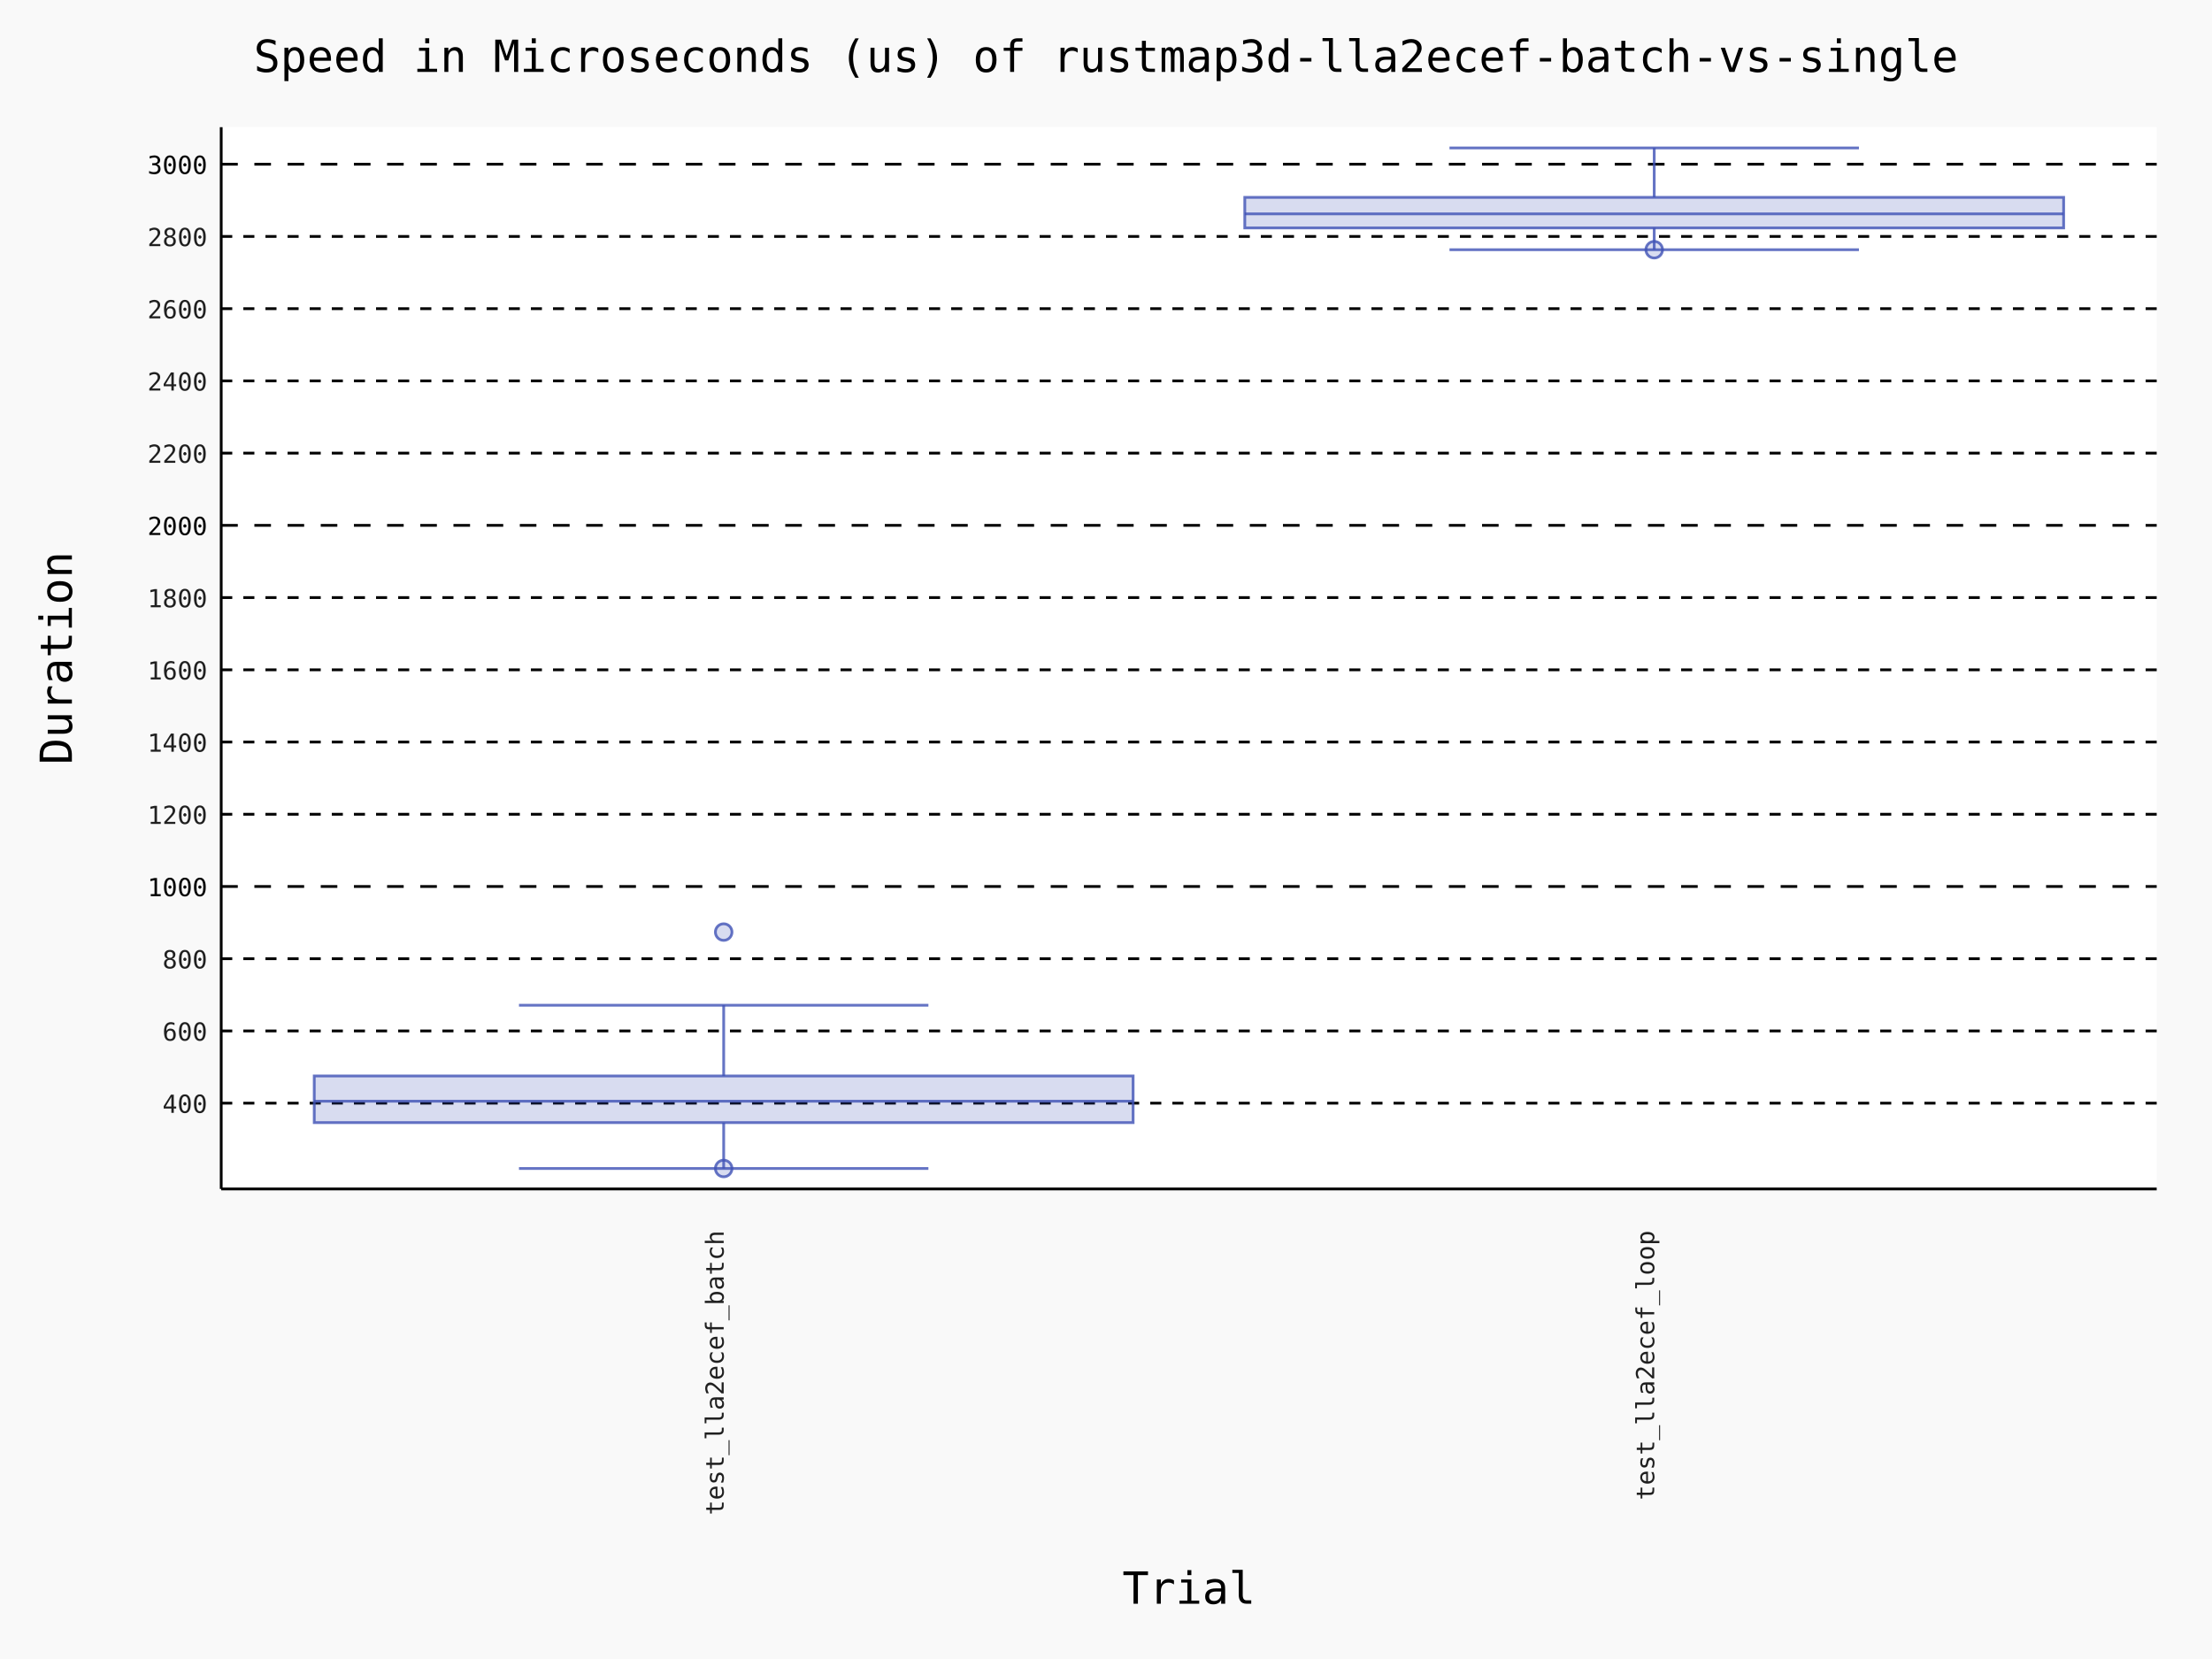
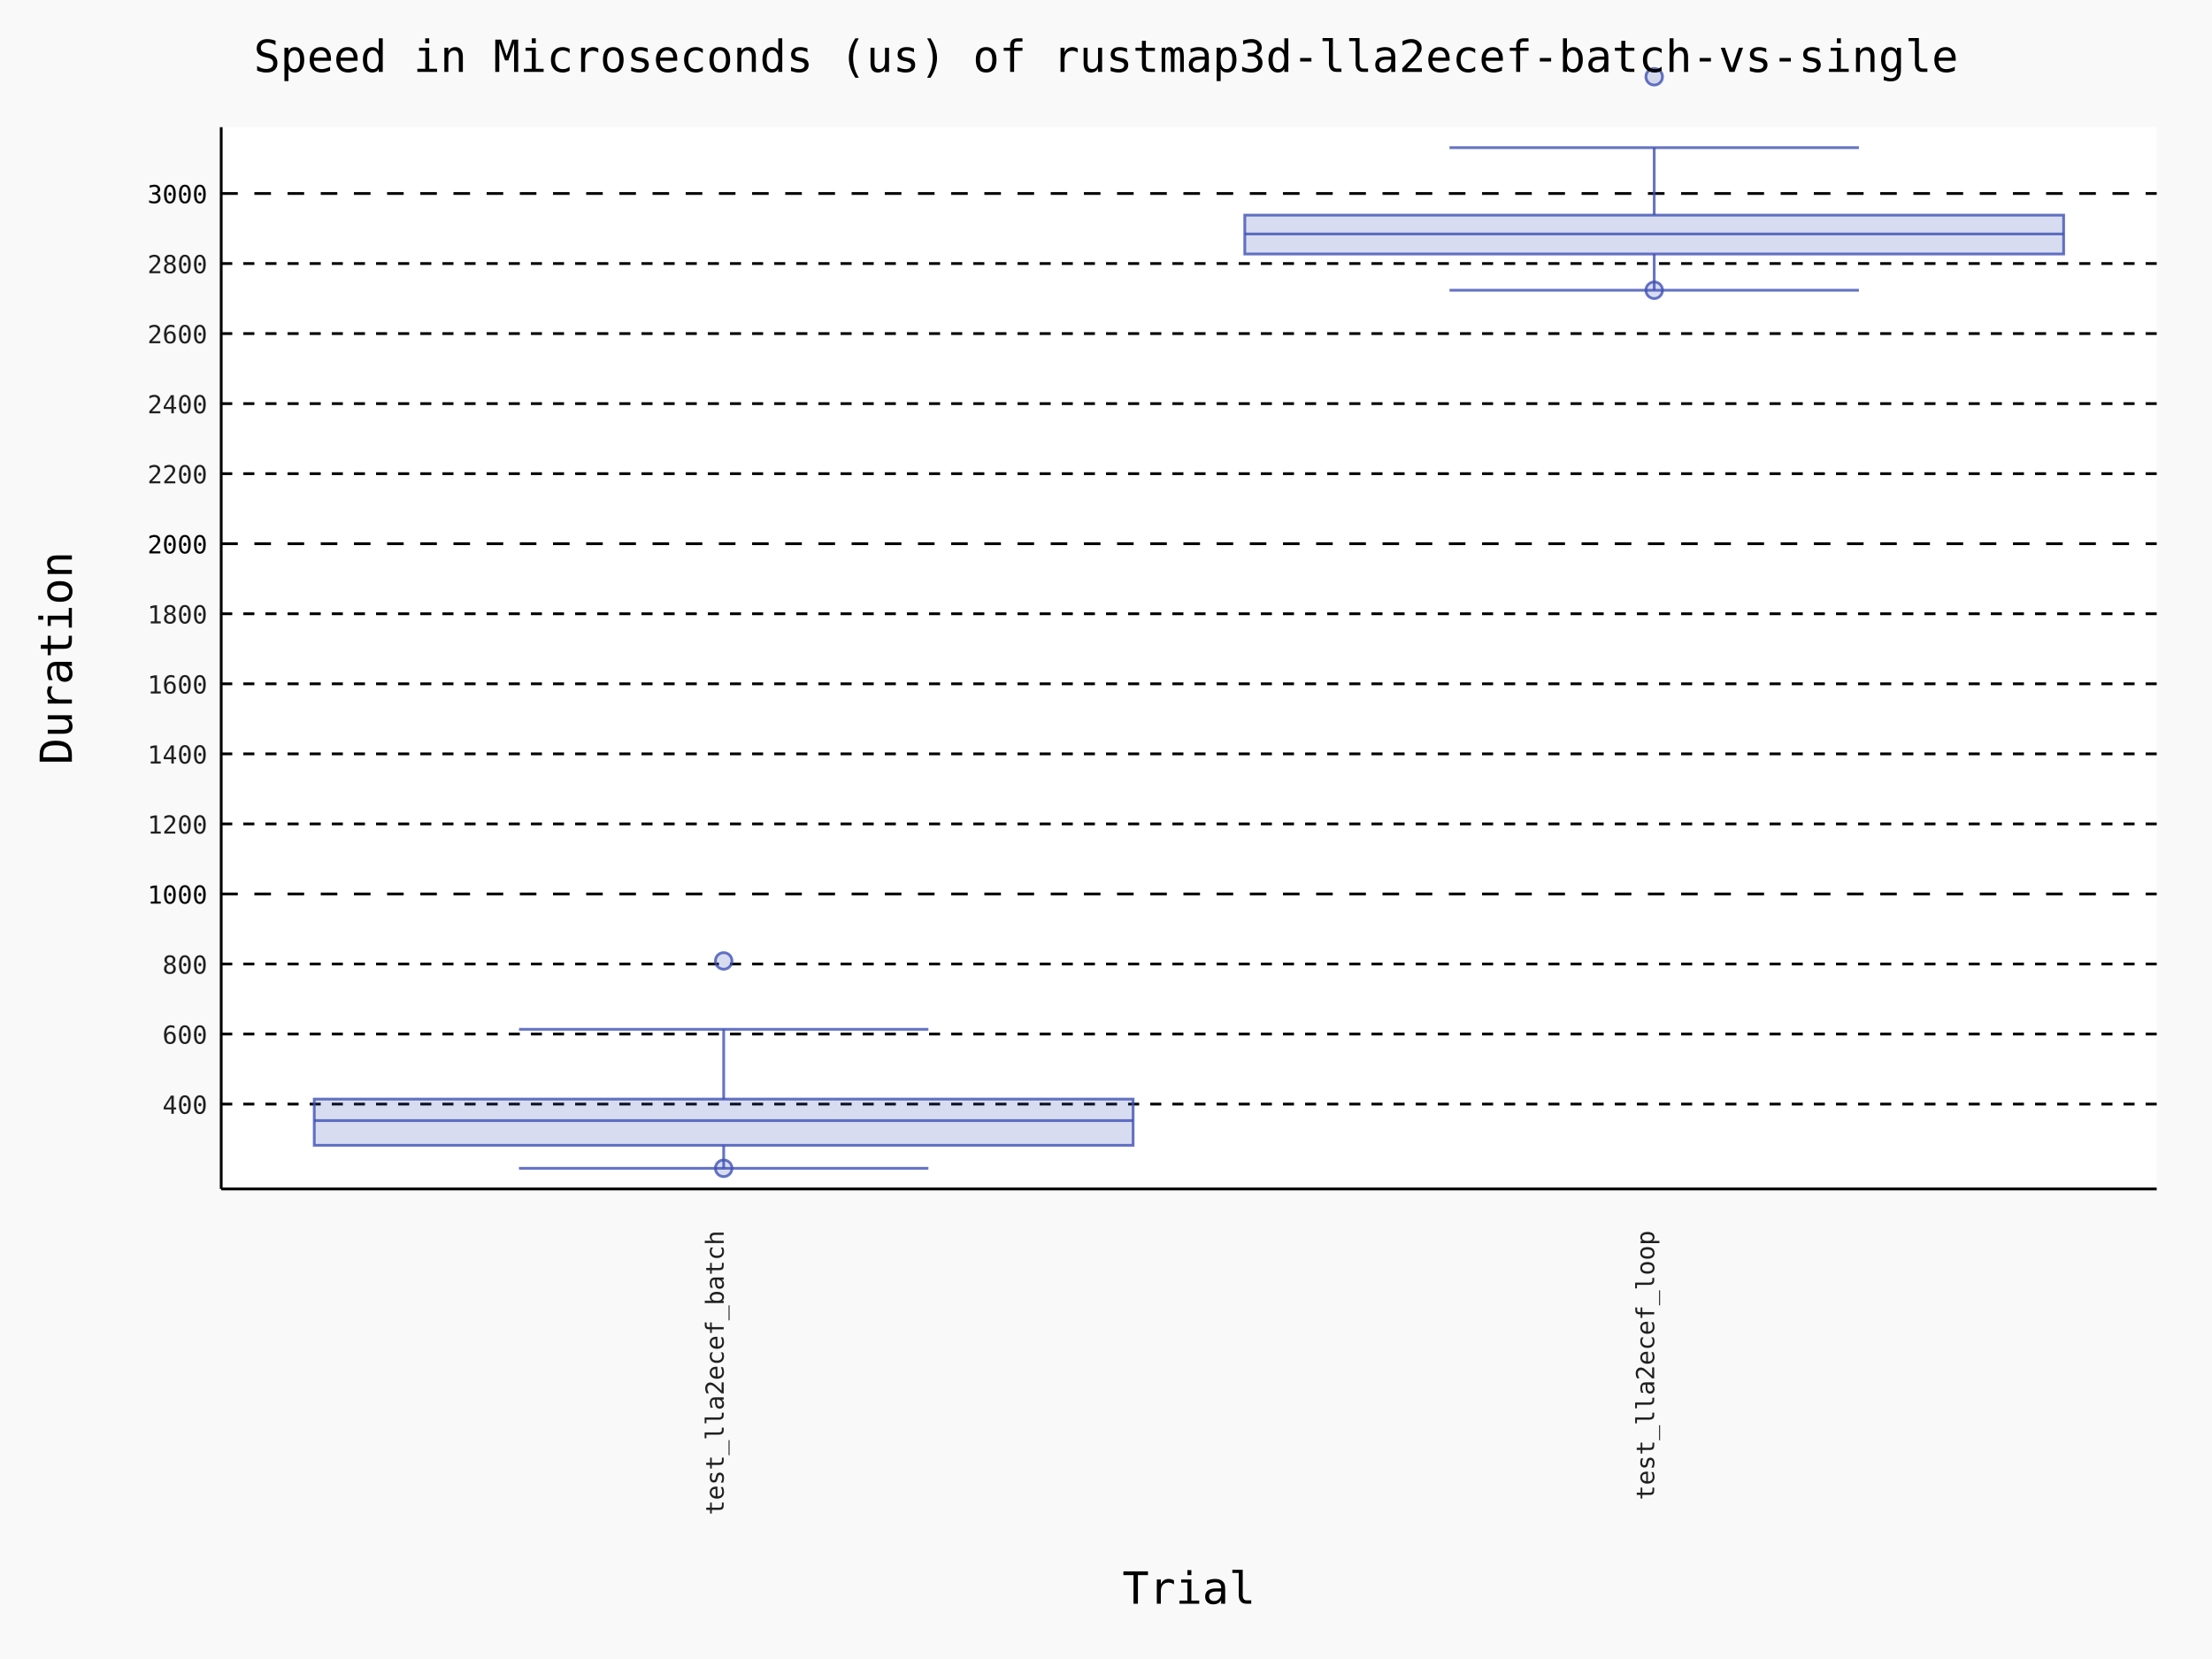
- <svg xmlns="http://www.w3.org/2000/svg" id="chart-5a99517c-8c4c-48ce-9965-fe327367a381" class="pygal-chart" viewBox="0 0 800 600">
+ <svg xmlns="http://www.w3.org/2000/svg" id="chart-1bb961ae-8de2-4d17-854e-668534ceb15d" class="pygal-chart" viewBox="0 0 800 600">
  <defs>
-     <style type="text/css">#chart-5a99517c-8c4c-48ce-9965-fe327367a381{-webkit-user-select:none;-webkit-font-smoothing:antialiased;font-family:Consolas,"Deja Vu Sans Mono","Bitstream Vera Sans Mono","Courier New",monospace}#chart-5a99517c-8c4c-48ce-9965-fe327367a381 .title{font-family:Consolas,"Deja Vu Sans Mono","Bitstream Vera Sans Mono","Courier New",monospace;font-size:16px}#chart-5a99517c-8c4c-48ce-9965-fe327367a381 .legends .legend text{font-family:Consolas,"Deja Vu Sans Mono","Bitstream Vera Sans Mono","Courier New",monospace;font-size:14px}#chart-5a99517c-8c4c-48ce-9965-fe327367a381 .axis text{font-family:Consolas,"Deja Vu Sans Mono","Bitstream Vera Sans Mono","Courier New",monospace;font-size:10px}#chart-5a99517c-8c4c-48ce-9965-fe327367a381 .axis text.major{font-family:Consolas,"Deja Vu Sans Mono","Bitstream Vera Sans Mono","Courier New",monospace;font-size:10px}#chart-5a99517c-8c4c-48ce-9965-fe327367a381 .text-overlay text.value{font-family:Consolas,"Deja Vu Sans Mono","Bitstream Vera Sans Mono","Courier New",monospace;font-size:16px}#chart-5a99517c-8c4c-48ce-9965-fe327367a381 .text-overlay text.label{font-family:Consolas,"Deja Vu Sans Mono","Bitstream Vera Sans Mono","Courier New",monospace;font-size:10px}#chart-5a99517c-8c4c-48ce-9965-fe327367a381 .tooltip{font-family:Consolas,"Deja Vu Sans Mono","Bitstream Vera Sans Mono","Courier New",monospace;font-size:14px}#chart-5a99517c-8c4c-48ce-9965-fe327367a381 text.no_data{font-family:Consolas,"Deja Vu Sans Mono","Bitstream Vera Sans Mono","Courier New",monospace;font-size:64px}
- #chart-5a99517c-8c4c-48ce-9965-fe327367a381{background-color:rgba(249,249,249,1)}#chart-5a99517c-8c4c-48ce-9965-fe327367a381 path,#chart-5a99517c-8c4c-48ce-9965-fe327367a381 line,#chart-5a99517c-8c4c-48ce-9965-fe327367a381 rect,#chart-5a99517c-8c4c-48ce-9965-fe327367a381 circle{-webkit-transition:150ms;-moz-transition:150ms;transition:150ms}#chart-5a99517c-8c4c-48ce-9965-fe327367a381 .graph &gt; .background{fill:rgba(249,249,249,1)}#chart-5a99517c-8c4c-48ce-9965-fe327367a381 .plot &gt; .background{fill:rgba(255,255,255,1)}#chart-5a99517c-8c4c-48ce-9965-fe327367a381 .graph{fill:rgba(0,0,0,.87)}#chart-5a99517c-8c4c-48ce-9965-fe327367a381 text.no_data{fill:rgba(0,0,0,1)}#chart-5a99517c-8c4c-48ce-9965-fe327367a381 .title{fill:rgba(0,0,0,1)}#chart-5a99517c-8c4c-48ce-9965-fe327367a381 .legends .legend text{fill:rgba(0,0,0,.87)}#chart-5a99517c-8c4c-48ce-9965-fe327367a381 .legends .legend:hover text{fill:rgba(0,0,0,1)}#chart-5a99517c-8c4c-48ce-9965-fe327367a381 .axis .line{stroke:rgba(0,0,0,1)}#chart-5a99517c-8c4c-48ce-9965-fe327367a381 .axis .guide.line{stroke:rgba(0,0,0,.54)}#chart-5a99517c-8c4c-48ce-9965-fe327367a381 .axis .major.line{stroke:rgba(0,0,0,.87)}#chart-5a99517c-8c4c-48ce-9965-fe327367a381 .axis text.major{fill:rgba(0,0,0,1)}#chart-5a99517c-8c4c-48ce-9965-fe327367a381 .axis.y .guides:hover .guide.line,#chart-5a99517c-8c4c-48ce-9965-fe327367a381 .line-graph .axis.x .guides:hover .guide.line,#chart-5a99517c-8c4c-48ce-9965-fe327367a381 .stackedline-graph .axis.x .guides:hover .guide.line,#chart-5a99517c-8c4c-48ce-9965-fe327367a381 .xy-graph .axis.x .guides:hover .guide.line{stroke:rgba(0,0,0,1)}#chart-5a99517c-8c4c-48ce-9965-fe327367a381 .axis .guides:hover text{fill:rgba(0,0,0,1)}#chart-5a99517c-8c4c-48ce-9965-fe327367a381 .reactive{fill-opacity:.7;stroke-opacity:.8;stroke-width:1}#chart-5a99517c-8c4c-48ce-9965-fe327367a381 .ci{stroke:rgba(0,0,0,.87)}#chart-5a99517c-8c4c-48ce-9965-fe327367a381 .reactive.active,#chart-5a99517c-8c4c-48ce-9965-fe327367a381 .active .reactive{fill-opacity:.8;stroke-opacity:.9;stroke-width:4}#chart-5a99517c-8c4c-48ce-9965-fe327367a381 .ci .reactive.active{stroke-width:1.5}#chart-5a99517c-8c4c-48ce-9965-fe327367a381 .series text{fill:rgba(0,0,0,1)}#chart-5a99517c-8c4c-48ce-9965-fe327367a381 .tooltip rect{fill:rgba(255,255,255,1);stroke:rgba(0,0,0,1);-webkit-transition:opacity 150ms;-moz-transition:opacity 150ms;transition:opacity 150ms}#chart-5a99517c-8c4c-48ce-9965-fe327367a381 .tooltip .label{fill:rgba(0,0,0,.87)}#chart-5a99517c-8c4c-48ce-9965-fe327367a381 .tooltip .label{fill:rgba(0,0,0,.87)}#chart-5a99517c-8c4c-48ce-9965-fe327367a381 .tooltip .legend{font-size:.8em;fill:rgba(0,0,0,.54)}#chart-5a99517c-8c4c-48ce-9965-fe327367a381 .tooltip .x_label{font-size:.6em;fill:rgba(0,0,0,1)}#chart-5a99517c-8c4c-48ce-9965-fe327367a381 .tooltip .xlink{font-size:.5em;text-decoration:underline}#chart-5a99517c-8c4c-48ce-9965-fe327367a381 .tooltip .value{font-size:1.5em}#chart-5a99517c-8c4c-48ce-9965-fe327367a381 .bound{font-size:.5em}#chart-5a99517c-8c4c-48ce-9965-fe327367a381 .max-value{font-size:.75em;fill:rgba(0,0,0,.54)}#chart-5a99517c-8c4c-48ce-9965-fe327367a381 .map-element{fill:rgba(255,255,255,1);stroke:rgba(0,0,0,.54) !important}#chart-5a99517c-8c4c-48ce-9965-fe327367a381 .map-element .reactive{fill-opacity:inherit;stroke-opacity:inherit}#chart-5a99517c-8c4c-48ce-9965-fe327367a381 .color-0,#chart-5a99517c-8c4c-48ce-9965-fe327367a381 .color-0 a:visited{stroke:#3F51B5;fill:#3F51B5}#chart-5a99517c-8c4c-48ce-9965-fe327367a381 .color-1,#chart-5a99517c-8c4c-48ce-9965-fe327367a381 .color-1 a:visited{stroke:#3F51B5;fill:#3F51B5}#chart-5a99517c-8c4c-48ce-9965-fe327367a381 .text-overlay .color-0 text{fill:black}#chart-5a99517c-8c4c-48ce-9965-fe327367a381 .text-overlay .color-1 text{fill:black}
- #chart-5a99517c-8c4c-48ce-9965-fe327367a381 text.no_data{text-anchor:middle}#chart-5a99517c-8c4c-48ce-9965-fe327367a381 .guide.line{fill:none}#chart-5a99517c-8c4c-48ce-9965-fe327367a381 .centered{text-anchor:middle}#chart-5a99517c-8c4c-48ce-9965-fe327367a381 .title{text-anchor:middle}#chart-5a99517c-8c4c-48ce-9965-fe327367a381 .legends .legend text{fill-opacity:1}#chart-5a99517c-8c4c-48ce-9965-fe327367a381 .axis.x text{text-anchor:middle}#chart-5a99517c-8c4c-48ce-9965-fe327367a381 .axis.x:not(.web) text[transform]{text-anchor:start}#chart-5a99517c-8c4c-48ce-9965-fe327367a381 .axis.x:not(.web) text[transform].backwards{text-anchor:end}#chart-5a99517c-8c4c-48ce-9965-fe327367a381 .axis.y text{text-anchor:end}#chart-5a99517c-8c4c-48ce-9965-fe327367a381 .axis.y text[transform].backwards{text-anchor:start}#chart-5a99517c-8c4c-48ce-9965-fe327367a381 .axis.y2 text{text-anchor:start}#chart-5a99517c-8c4c-48ce-9965-fe327367a381 .axis.y2 text[transform].backwards{text-anchor:end}#chart-5a99517c-8c4c-48ce-9965-fe327367a381 .axis .guide.line{stroke-dasharray:4,4;stroke:black}#chart-5a99517c-8c4c-48ce-9965-fe327367a381 .axis .major.guide.line{stroke-dasharray:6,6;stroke:black}#chart-5a99517c-8c4c-48ce-9965-fe327367a381 .horizontal .axis.y .guide.line,#chart-5a99517c-8c4c-48ce-9965-fe327367a381 .horizontal .axis.y2 .guide.line,#chart-5a99517c-8c4c-48ce-9965-fe327367a381 .vertical .axis.x .guide.line{opacity:0}#chart-5a99517c-8c4c-48ce-9965-fe327367a381 .horizontal .axis.always_show .guide.line,#chart-5a99517c-8c4c-48ce-9965-fe327367a381 .vertical .axis.always_show .guide.line{opacity:1 !important}#chart-5a99517c-8c4c-48ce-9965-fe327367a381 .axis.y .guides:hover .guide.line,#chart-5a99517c-8c4c-48ce-9965-fe327367a381 .axis.y2 .guides:hover .guide.line,#chart-5a99517c-8c4c-48ce-9965-fe327367a381 .axis.x .guides:hover .guide.line{opacity:1}#chart-5a99517c-8c4c-48ce-9965-fe327367a381 .axis .guides:hover text{opacity:1}#chart-5a99517c-8c4c-48ce-9965-fe327367a381 .nofill{fill:none}#chart-5a99517c-8c4c-48ce-9965-fe327367a381 .subtle-fill{fill-opacity:.2}#chart-5a99517c-8c4c-48ce-9965-fe327367a381 .dot{stroke-width:1px;fill-opacity:1;stroke-opacity:1}#chart-5a99517c-8c4c-48ce-9965-fe327367a381 .dot.active{stroke-width:5px}#chart-5a99517c-8c4c-48ce-9965-fe327367a381 .dot.negative{fill:transparent}#chart-5a99517c-8c4c-48ce-9965-fe327367a381 text,#chart-5a99517c-8c4c-48ce-9965-fe327367a381 tspan{stroke:none !important}#chart-5a99517c-8c4c-48ce-9965-fe327367a381 .series text.active{opacity:1}#chart-5a99517c-8c4c-48ce-9965-fe327367a381 .tooltip rect{fill-opacity:.95;stroke-width:.5}#chart-5a99517c-8c4c-48ce-9965-fe327367a381 .tooltip text{fill-opacity:1}#chart-5a99517c-8c4c-48ce-9965-fe327367a381 .showable{visibility:hidden}#chart-5a99517c-8c4c-48ce-9965-fe327367a381 .showable.shown{visibility:visible}#chart-5a99517c-8c4c-48ce-9965-fe327367a381 .gauge-background{fill:rgba(229,229,229,1);stroke:none}#chart-5a99517c-8c4c-48ce-9965-fe327367a381 .bg-lines{stroke:rgba(249,249,249,1);stroke-width:2px}
+     <style type="text/css">#chart-1bb961ae-8de2-4d17-854e-668534ceb15d{-webkit-user-select:none;-webkit-font-smoothing:antialiased;font-family:Consolas,"Deja Vu Sans Mono","Bitstream Vera Sans Mono","Courier New",monospace}#chart-1bb961ae-8de2-4d17-854e-668534ceb15d .title{font-family:Consolas,"Deja Vu Sans Mono","Bitstream Vera Sans Mono","Courier New",monospace;font-size:16px}#chart-1bb961ae-8de2-4d17-854e-668534ceb15d .legends .legend text{font-family:Consolas,"Deja Vu Sans Mono","Bitstream Vera Sans Mono","Courier New",monospace;font-size:14px}#chart-1bb961ae-8de2-4d17-854e-668534ceb15d .axis text{font-family:Consolas,"Deja Vu Sans Mono","Bitstream Vera Sans Mono","Courier New",monospace;font-size:10px}#chart-1bb961ae-8de2-4d17-854e-668534ceb15d .axis text.major{font-family:Consolas,"Deja Vu Sans Mono","Bitstream Vera Sans Mono","Courier New",monospace;font-size:10px}#chart-1bb961ae-8de2-4d17-854e-668534ceb15d .text-overlay text.value{font-family:Consolas,"Deja Vu Sans Mono","Bitstream Vera Sans Mono","Courier New",monospace;font-size:16px}#chart-1bb961ae-8de2-4d17-854e-668534ceb15d .text-overlay text.label{font-family:Consolas,"Deja Vu Sans Mono","Bitstream Vera Sans Mono","Courier New",monospace;font-size:10px}#chart-1bb961ae-8de2-4d17-854e-668534ceb15d .tooltip{font-family:Consolas,"Deja Vu Sans Mono","Bitstream Vera Sans Mono","Courier New",monospace;font-size:14px}#chart-1bb961ae-8de2-4d17-854e-668534ceb15d text.no_data{font-family:Consolas,"Deja Vu Sans Mono","Bitstream Vera Sans Mono","Courier New",monospace;font-size:64px}
+ #chart-1bb961ae-8de2-4d17-854e-668534ceb15d{background-color:rgba(249,249,249,1)}#chart-1bb961ae-8de2-4d17-854e-668534ceb15d path,#chart-1bb961ae-8de2-4d17-854e-668534ceb15d line,#chart-1bb961ae-8de2-4d17-854e-668534ceb15d rect,#chart-1bb961ae-8de2-4d17-854e-668534ceb15d circle{-webkit-transition:150ms;-moz-transition:150ms;transition:150ms}#chart-1bb961ae-8de2-4d17-854e-668534ceb15d .graph &gt; .background{fill:rgba(249,249,249,1)}#chart-1bb961ae-8de2-4d17-854e-668534ceb15d .plot &gt; .background{fill:rgba(255,255,255,1)}#chart-1bb961ae-8de2-4d17-854e-668534ceb15d .graph{fill:rgba(0,0,0,.87)}#chart-1bb961ae-8de2-4d17-854e-668534ceb15d text.no_data{fill:rgba(0,0,0,1)}#chart-1bb961ae-8de2-4d17-854e-668534ceb15d .title{fill:rgba(0,0,0,1)}#chart-1bb961ae-8de2-4d17-854e-668534ceb15d .legends .legend text{fill:rgba(0,0,0,.87)}#chart-1bb961ae-8de2-4d17-854e-668534ceb15d .legends .legend:hover text{fill:rgba(0,0,0,1)}#chart-1bb961ae-8de2-4d17-854e-668534ceb15d .axis .line{stroke:rgba(0,0,0,1)}#chart-1bb961ae-8de2-4d17-854e-668534ceb15d .axis .guide.line{stroke:rgba(0,0,0,.54)}#chart-1bb961ae-8de2-4d17-854e-668534ceb15d .axis .major.line{stroke:rgba(0,0,0,.87)}#chart-1bb961ae-8de2-4d17-854e-668534ceb15d .axis text.major{fill:rgba(0,0,0,1)}#chart-1bb961ae-8de2-4d17-854e-668534ceb15d .axis.y .guides:hover .guide.line,#chart-1bb961ae-8de2-4d17-854e-668534ceb15d .line-graph .axis.x .guides:hover .guide.line,#chart-1bb961ae-8de2-4d17-854e-668534ceb15d .stackedline-graph .axis.x .guides:hover .guide.line,#chart-1bb961ae-8de2-4d17-854e-668534ceb15d .xy-graph .axis.x .guides:hover .guide.line{stroke:rgba(0,0,0,1)}#chart-1bb961ae-8de2-4d17-854e-668534ceb15d .axis .guides:hover text{fill:rgba(0,0,0,1)}#chart-1bb961ae-8de2-4d17-854e-668534ceb15d .reactive{fill-opacity:.7;stroke-opacity:.8;stroke-width:1}#chart-1bb961ae-8de2-4d17-854e-668534ceb15d .ci{stroke:rgba(0,0,0,.87)}#chart-1bb961ae-8de2-4d17-854e-668534ceb15d .reactive.active,#chart-1bb961ae-8de2-4d17-854e-668534ceb15d .active .reactive{fill-opacity:.8;stroke-opacity:.9;stroke-width:4}#chart-1bb961ae-8de2-4d17-854e-668534ceb15d .ci .reactive.active{stroke-width:1.5}#chart-1bb961ae-8de2-4d17-854e-668534ceb15d .series text{fill:rgba(0,0,0,1)}#chart-1bb961ae-8de2-4d17-854e-668534ceb15d .tooltip rect{fill:rgba(255,255,255,1);stroke:rgba(0,0,0,1);-webkit-transition:opacity 150ms;-moz-transition:opacity 150ms;transition:opacity 150ms}#chart-1bb961ae-8de2-4d17-854e-668534ceb15d .tooltip .label{fill:rgba(0,0,0,.87)}#chart-1bb961ae-8de2-4d17-854e-668534ceb15d .tooltip .label{fill:rgba(0,0,0,.87)}#chart-1bb961ae-8de2-4d17-854e-668534ceb15d .tooltip .legend{font-size:.8em;fill:rgba(0,0,0,.54)}#chart-1bb961ae-8de2-4d17-854e-668534ceb15d .tooltip .x_label{font-size:.6em;fill:rgba(0,0,0,1)}#chart-1bb961ae-8de2-4d17-854e-668534ceb15d .tooltip .xlink{font-size:.5em;text-decoration:underline}#chart-1bb961ae-8de2-4d17-854e-668534ceb15d .tooltip .value{font-size:1.5em}#chart-1bb961ae-8de2-4d17-854e-668534ceb15d .bound{font-size:.5em}#chart-1bb961ae-8de2-4d17-854e-668534ceb15d .max-value{font-size:.75em;fill:rgba(0,0,0,.54)}#chart-1bb961ae-8de2-4d17-854e-668534ceb15d .map-element{fill:rgba(255,255,255,1);stroke:rgba(0,0,0,.54) !important}#chart-1bb961ae-8de2-4d17-854e-668534ceb15d .map-element .reactive{fill-opacity:inherit;stroke-opacity:inherit}#chart-1bb961ae-8de2-4d17-854e-668534ceb15d .color-0,#chart-1bb961ae-8de2-4d17-854e-668534ceb15d .color-0 a:visited{stroke:#3F51B5;fill:#3F51B5}#chart-1bb961ae-8de2-4d17-854e-668534ceb15d .color-1,#chart-1bb961ae-8de2-4d17-854e-668534ceb15d .color-1 a:visited{stroke:#3F51B5;fill:#3F51B5}#chart-1bb961ae-8de2-4d17-854e-668534ceb15d .text-overlay .color-0 text{fill:black}#chart-1bb961ae-8de2-4d17-854e-668534ceb15d .text-overlay .color-1 text{fill:black}
+ #chart-1bb961ae-8de2-4d17-854e-668534ceb15d text.no_data{text-anchor:middle}#chart-1bb961ae-8de2-4d17-854e-668534ceb15d .guide.line{fill:none}#chart-1bb961ae-8de2-4d17-854e-668534ceb15d .centered{text-anchor:middle}#chart-1bb961ae-8de2-4d17-854e-668534ceb15d .title{text-anchor:middle}#chart-1bb961ae-8de2-4d17-854e-668534ceb15d .legends .legend text{fill-opacity:1}#chart-1bb961ae-8de2-4d17-854e-668534ceb15d .axis.x text{text-anchor:middle}#chart-1bb961ae-8de2-4d17-854e-668534ceb15d .axis.x:not(.web) text[transform]{text-anchor:start}#chart-1bb961ae-8de2-4d17-854e-668534ceb15d .axis.x:not(.web) text[transform].backwards{text-anchor:end}#chart-1bb961ae-8de2-4d17-854e-668534ceb15d .axis.y text{text-anchor:end}#chart-1bb961ae-8de2-4d17-854e-668534ceb15d .axis.y text[transform].backwards{text-anchor:start}#chart-1bb961ae-8de2-4d17-854e-668534ceb15d .axis.y2 text{text-anchor:start}#chart-1bb961ae-8de2-4d17-854e-668534ceb15d .axis.y2 text[transform].backwards{text-anchor:end}#chart-1bb961ae-8de2-4d17-854e-668534ceb15d .axis .guide.line{stroke-dasharray:4,4;stroke:black}#chart-1bb961ae-8de2-4d17-854e-668534ceb15d .axis .major.guide.line{stroke-dasharray:6,6;stroke:black}#chart-1bb961ae-8de2-4d17-854e-668534ceb15d .horizontal .axis.y .guide.line,#chart-1bb961ae-8de2-4d17-854e-668534ceb15d .horizontal .axis.y2 .guide.line,#chart-1bb961ae-8de2-4d17-854e-668534ceb15d .vertical .axis.x .guide.line{opacity:0}#chart-1bb961ae-8de2-4d17-854e-668534ceb15d .horizontal .axis.always_show .guide.line,#chart-1bb961ae-8de2-4d17-854e-668534ceb15d .vertical .axis.always_show .guide.line{opacity:1 !important}#chart-1bb961ae-8de2-4d17-854e-668534ceb15d .axis.y .guides:hover .guide.line,#chart-1bb961ae-8de2-4d17-854e-668534ceb15d .axis.y2 .guides:hover .guide.line,#chart-1bb961ae-8de2-4d17-854e-668534ceb15d .axis.x .guides:hover .guide.line{opacity:1}#chart-1bb961ae-8de2-4d17-854e-668534ceb15d .axis .guides:hover text{opacity:1}#chart-1bb961ae-8de2-4d17-854e-668534ceb15d .nofill{fill:none}#chart-1bb961ae-8de2-4d17-854e-668534ceb15d .subtle-fill{fill-opacity:.2}#chart-1bb961ae-8de2-4d17-854e-668534ceb15d .dot{stroke-width:1px;fill-opacity:1;stroke-opacity:1}#chart-1bb961ae-8de2-4d17-854e-668534ceb15d .dot.active{stroke-width:5px}#chart-1bb961ae-8de2-4d17-854e-668534ceb15d .dot.negative{fill:transparent}#chart-1bb961ae-8de2-4d17-854e-668534ceb15d text,#chart-1bb961ae-8de2-4d17-854e-668534ceb15d tspan{stroke:none !important}#chart-1bb961ae-8de2-4d17-854e-668534ceb15d .series text.active{opacity:1}#chart-1bb961ae-8de2-4d17-854e-668534ceb15d .tooltip rect{fill-opacity:.95;stroke-width:.5}#chart-1bb961ae-8de2-4d17-854e-668534ceb15d .tooltip text{fill-opacity:1}#chart-1bb961ae-8de2-4d17-854e-668534ceb15d .showable{visibility:hidden}#chart-1bb961ae-8de2-4d17-854e-668534ceb15d .showable.shown{visibility:visible}#chart-1bb961ae-8de2-4d17-854e-668534ceb15d .gauge-background{fill:rgba(229,229,229,1);stroke:none}#chart-1bb961ae-8de2-4d17-854e-668534ceb15d .bg-lines{stroke:rgba(249,249,249,1);stroke-width:2px}
.tooltip .value{font-size:1em !important}.axis text{font-size:9px !important}</style>
  </defs>
  <g class="graph custombox-graph vertical">
    <rect x="0" y="0" width="800" height="600" class="background" />
    <g transform="translate(80, 46)" class="plot">
      <rect x="0" y="0" width="700.0" height="384.0" class="background" />
      <g class="axis y always_show">
        <path d="M0 384 h700" class="line" />
        <g class="guides">
-           <path d="M0 352.975 h700" class="guide line" />
-           <text x="-5" y="356.475" class="">400</text>
+           <path d="M0 353.309 h700" class="guide line" />
+           <text x="-5" y="356.809" class="">400</text>
        </g>
        <g class="guides">
-           <path d="M0 326.853 h700" class="guide line" />
-           <text x="-5" y="330.353" class="">600</text>
+           <path d="M0 327.976 h700" class="guide line" />
+           <text x="-5" y="331.476" class="">600</text>
        </g>
        <g class="guides">
-           <path d="M0 300.732 h700" class="guide line" />
-           <text x="-5" y="304.232" class="">800</text>
+           <path d="M0 302.643 h700" class="guide line" />
+           <text x="-5" y="306.143" class="">800</text>
        </g>
        <g class="guides">
-           <path d="M0 274.61 h700" class="major guide line" />
-           <text x="-5" y="278.11" class="major">1000</text>
+           <path d="M0 277.309 h700" class="major guide line" />
+           <text x="-5" y="280.809" class="major">1000</text>
        </g>
        <g class="guides">
-           <path d="M0 248.488 h700" class="guide line" />
-           <text x="-5" y="251.988" class="">1200</text>
+           <path d="M0 251.976 h700" class="guide line" />
+           <text x="-5" y="255.476" class="">1200</text>
        </g>
        <g class="guides">
-           <path d="M0 222.367 h700" class="guide line" />
-           <text x="-5" y="225.867" class="">1400</text>
+           <path d="M0 226.643 h700" class="guide line" />
+           <text x="-5" y="230.143" class="">1400</text>
        </g>
        <g class="guides">
-           <path d="M0 196.245 h700" class="guide line" />
-           <text x="-5" y="199.745" class="">1600</text>
+           <path d="M0 201.31 h700" class="guide line" />
+           <text x="-5" y="204.81" class="">1600</text>
        </g>
        <g class="guides">
-           <path d="M0 170.123 h700" class="guide line" />
-           <text x="-5" y="173.623" class="">1800</text>
+           <path d="M0 175.977 h700" class="guide line" />
+           <text x="-5" y="179.477" class="">1800</text>
        </g>
        <g class="guides">
-           <path d="M0 144.001 h700" class="major guide line" />
-           <text x="-5" y="147.501" class="major">2000</text>
+           <path d="M0 150.644 h700" class="major guide line" />
+           <text x="-5" y="154.144" class="major">2000</text>
        </g>
        <g class="guides">
-           <path d="M0 117.88 h700" class="guide line" />
-           <text x="-5" y="121.38" class="">2200</text>
+           <path d="M0 125.31 h700" class="guide line" />
+           <text x="-5" y="128.81" class="">2200</text>
        </g>
        <g class="guides">
-           <path d="M0 91.758 h700" class="guide line" />
-           <text x="-5" y="95.258" class="">2400</text>
+           <path d="M0 99.977 h700" class="guide line" />
+           <text x="-5" y="103.477" class="">2400</text>
        </g>
        <g class="guides">
-           <path d="M0 65.636 h700" class="guide line" />
-           <text x="-5" y="69.136" class="">2600</text>
+           <path d="M0 74.644 h700" class="guide line" />
+           <text x="-5" y="78.144" class="">2600</text>
        </g>
        <g class="guides">
-           <path d="M0 39.514 h700" class="guide line" />
-           <text x="-5" y="43.014" class="">2800</text>
+           <path d="M0 49.311 h700" class="guide line" />
+           <text x="-5" y="52.811" class="">2800</text>
        </g>
        <g class="guides">
-           <path d="M0 13.393 h700" class="major guide line" />
-           <text x="-5" y="16.893" class="major">3000</text>
+           <path d="M0 23.978 h700" class="major guide line" />
+           <text x="-5" y="27.478" class="major">3000</text>
        </g>
      </g>
      <g class="axis x">
        <path d="M0 0 v384" class="line" />
        <g class="guides">
          <path d="M181.731 0 v384" class="guide line" />
          <text x="181.731" y="399.0" class="backwards" transform="rotate(270 181.7308 399)">test_lla2ecef_batch</text>
        </g>
        <g class="guides">
          <path d="M518.269 0 v384" class="guide line" />
          <text x="518.269" y="399.0" class="backwards" transform="rotate(270 518.2692 399)">test_lla2ecef_loop</text>
        </g>
      </g>
      <g class="series serie-0 color-0">
        <g class="boxes">
          <g class="box">
-             <path stroke-width="3" d="M107.692 376.599 L255.769 376.599" class="reactive tooltip-trigger" />
-             <path stroke-width="3" d="M33.654 352.268 L329.808 352.268" class="reactive tooltip-trigger" />
-             <path stroke-width="3" d="M107.692 317.559 L255.769 317.559" class="reactive tooltip-trigger" />
-             <path stroke-width="2" d="M181.731 376.599 L181.731 360.006" class="reactive tooltip-trigger" />
-             <path stroke-width="2" d="M181.731 317.559 L181.731 343.135" class="reactive tooltip-trigger" />
-             <rect x="33.654" y="343.135" height="16.872" width="296.154" class="subtle-fill reactive tooltip-trigger" />
-             <circle cx="181.731" cy="376.599" r="3" class="subtle-fill reactive tooltip-trigger" />
-             <circle cx="181.731" cy="291.099" r="3" class="subtle-fill reactive tooltip-trigger" />
+             <path stroke-width="3" d="M107.692 376.531 L255.769 376.531" class="reactive tooltip-trigger" />
+             <path stroke-width="3" d="M33.654 359.275 L329.808 359.275" class="reactive tooltip-trigger" />
+             <path stroke-width="3" d="M107.692 326.26 L255.769 326.26" class="reactive tooltip-trigger" />
+             <path stroke-width="2" d="M181.731 376.531 L181.731 368.213" class="reactive tooltip-trigger" />
+             <path stroke-width="2" d="M181.731 326.26 L181.731 351.504" class="reactive tooltip-trigger" />
+             <rect x="33.654" y="351.504" height="16.709" width="296.154" class="subtle-fill reactive tooltip-trigger" />
+             <circle cx="181.731" cy="376.531" r="3" class="subtle-fill reactive tooltip-trigger" />
+             <circle cx="181.731" cy="301.534" r="3" class="subtle-fill reactive tooltip-trigger" />
          </g>
        </g>
      </g>
      <g class="series serie-1 color-1">
        <g class="boxes">
          <g class="box">
-             <path stroke-width="3" d="M444.231 44.314 L592.308 44.314" class="reactive tooltip-trigger" />
-             <path stroke-width="3" d="M370.192 31.351 L666.346 31.351" class="reactive tooltip-trigger" />
-             <path stroke-width="3" d="M444.231 7.504 L592.308 7.504" class="reactive tooltip-trigger" />
-             <path stroke-width="2" d="M518.269 44.314 L518.269 36.434" class="reactive tooltip-trigger" />
-             <path stroke-width="2" d="M518.269 7.504 L518.269 25.381" class="reactive tooltip-trigger" />
-             <rect x="370.192" y="25.381" height="11.053" width="296.154" class="subtle-fill reactive tooltip-trigger" />
-             <circle cx="518.269" cy="44.314" r="3" class="subtle-fill reactive tooltip-trigger" />
-             <circle cx="518.269" cy="-57.985" r="3" class="subtle-fill reactive tooltip-trigger" />
+             <path stroke-width="3" d="M444.231 58.969 L592.308 58.969" class="reactive tooltip-trigger" />
+             <path stroke-width="3" d="M370.192 38.618 L666.346 38.618" class="reactive tooltip-trigger" />
+             <path stroke-width="3" d="M444.231 7.4 L592.308 7.4" class="reactive tooltip-trigger" />
+             <path stroke-width="2" d="M518.269 58.969 L518.269 45.863" class="reactive tooltip-trigger" />
+             <path stroke-width="2" d="M518.269 7.4 L518.269 31.803" class="reactive tooltip-trigger" />
+             <rect x="370.192" y="31.803" height="14.06" width="296.154" class="subtle-fill reactive tooltip-trigger" />
+             <circle cx="518.269" cy="58.969" r="3" class="subtle-fill reactive tooltip-trigger" />
+             <circle cx="518.269" cy="-18.244" r="3" class="subtle-fill reactive tooltip-trigger" />
          </g>
        </g>
      </g>
    </g>
    <g class="titles">
      <text x="400.0" y="26" class="title plot_title">Speed in Microseconds (us) of rustmap3d-lla2ecef-batch-vs-single</text>
      <text x="430.0" y="580.0" class="title">Trial</text>
      <text x="0" y="264.0" class="title" transform="rotate(-90 0 238)">Duration</text>
    </g>
    <g transform="translate(80, 46)" class="plot overlay">
      <g class="series serie-0 color-0" />
      <g class="series serie-1 color-1" />
    </g>
    <g transform="translate(80, 46)" class="plot text-overlay">
      <g class="series serie-0 color-0" />
      <g class="series serie-1 color-1" />
    </g>
    <g transform="translate(80, 46)" class="plot tooltip-overlay">
      <g transform="translate(0 0)" style="opacity: 0" class="tooltip">
        <rect rx="0" ry="0" width="0" height="0" class="tooltip-box" />
        <g class="text" />
      </g>
    </g>
  </g>
</svg>
